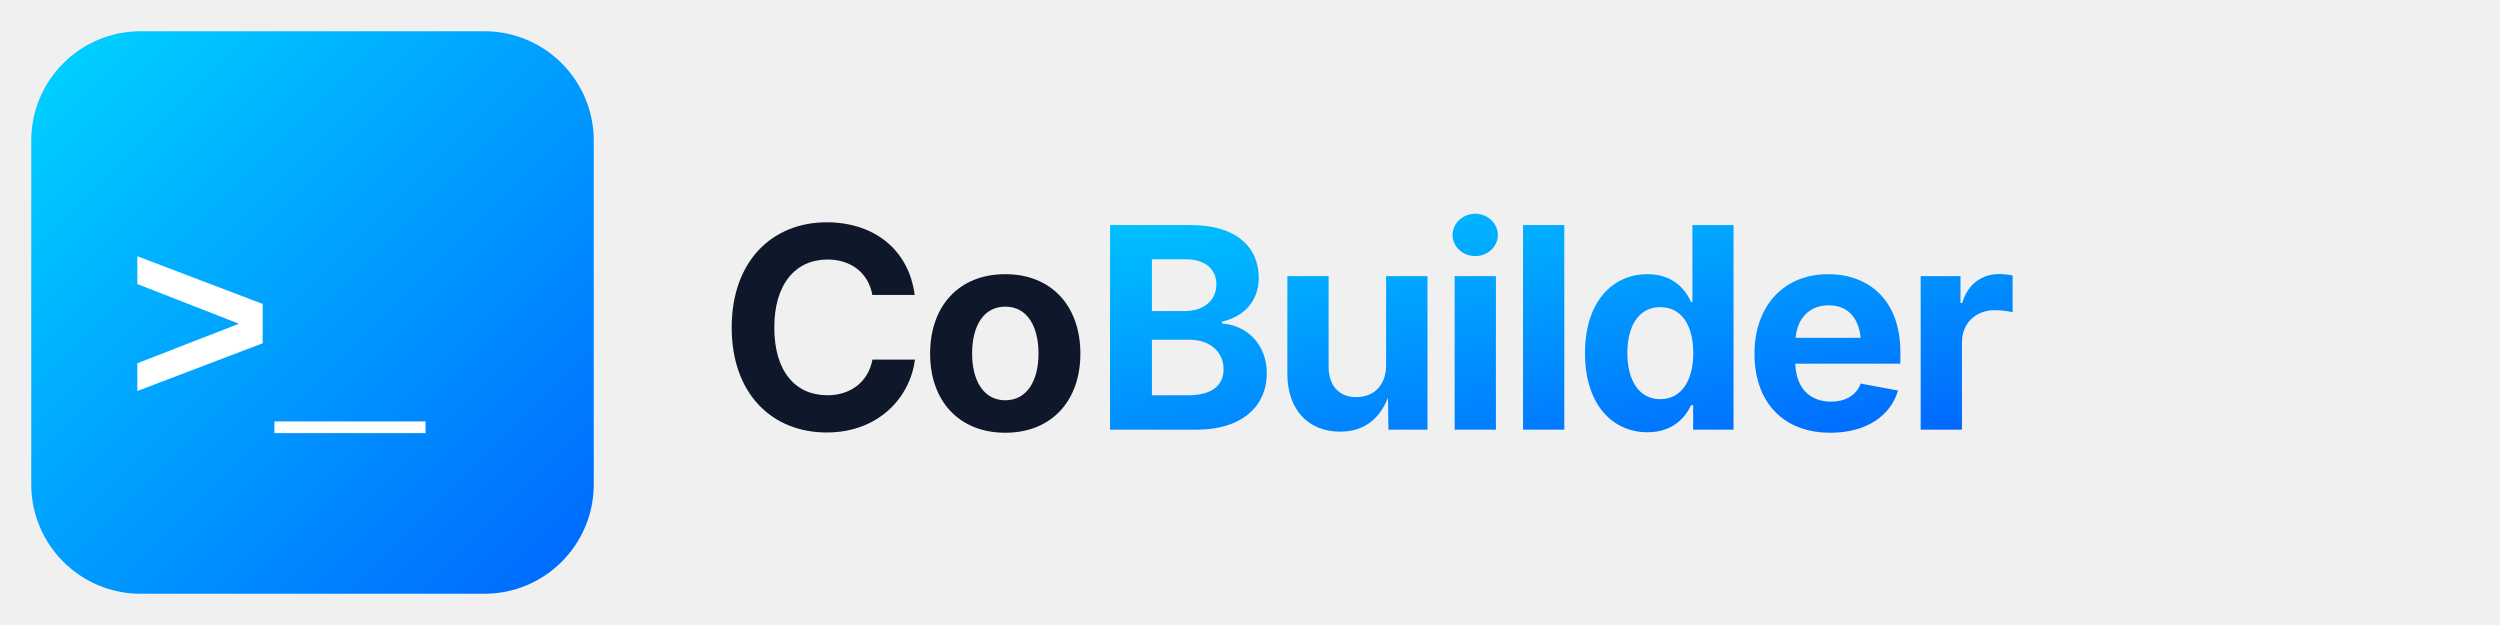
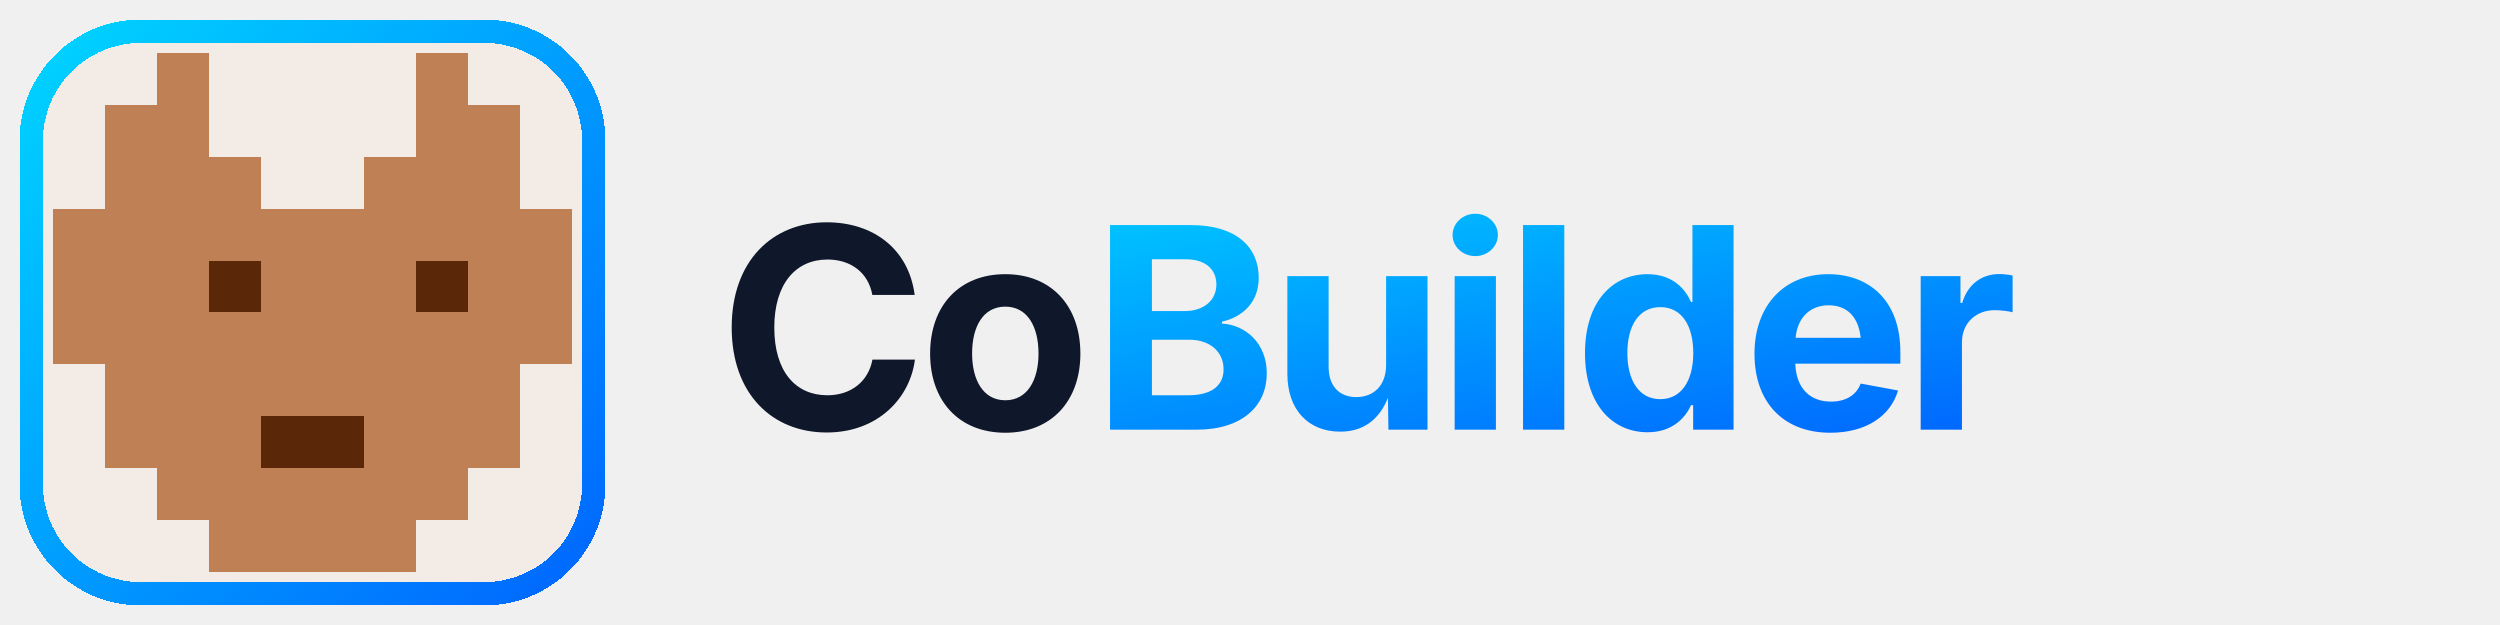
- <svg xmlns="http://www.w3.org/2000/svg" viewBox="0 0 320 80" width="320" height="80">
+ <svg xmlns="http://www.w3.org/2000/svg" viewBox="0 0 320 80" width="320" height="80" shape-rendering="crispEdges">
  <defs>
    <linearGradient id="grad" x1="0%" y1="0%" x2="100%" y2="100%">
      <stop offset="0%" style="stop-color:#00d4ff;stop-opacity:1" />
      <stop offset="100%" style="stop-color:#0066ff;stop-opacity:1" />
    </linearGradient>
+     <clipPath id="icon-clip">
+       <rect x="4" y="4" width="72" height="72" rx="14" ry="14" />
+     </clipPath>
  </defs>
-   <rect x="4" y="4" width="72" height="72" rx="14" ry="14" fill="url(#grad)" />
-   <text x="16" y="52" font-family="monospace, 'Courier New'" font-size="32" font-weight="bold" fill="white">&gt;_</text>
-   <text x="92" y="55" font-family="-apple-system, BlinkMacSystemFont, 'Segoe UI', sans-serif" font-size="36" font-weight="700" fill="#0f172a" letter-spacing="-1">Co<tspan fill="url(#grad)">Builder</tspan>
+   <rect x="4" y="4" width="72" height="72" rx="14" ry="14" fill="#f3ece6" />
+   <rect x="4" y="4" width="72" height="72" rx="14" ry="14" fill="none" stroke="url(#grad)" stroke-width="3" />
+   <g clip-path="url(#icon-clip)">
+     <g transform="translate(4,4) scale(0.2769)">
+       <rect x="58" y="10" width="24" height="24" fill="#c08055" />
+       <rect x="178" y="10" width="24" height="24" fill="#c08055" />
+       <rect x="34" y="34" width="24" height="24" fill="#c08055" />
+       <rect x="58" y="34" width="24" height="24" fill="#c08055" />
+       <rect x="178" y="34" width="24" height="24" fill="#c08055" />
+       <rect x="202" y="34" width="24" height="24" fill="#c08055" />
+       <rect x="34" y="58" width="24" height="24" fill="#c08055" />
+       <rect x="58" y="58" width="24" height="24" fill="#c08055" />
+       <rect x="82" y="58" width="24" height="24" fill="#c08055" />
+       <rect x="154" y="58" width="24" height="24" fill="#c08055" />
+       <rect x="178" y="58" width="24" height="24" fill="#c08055" />
+       <rect x="202" y="58" width="24" height="24" fill="#c08055" />
+       <rect x="10" y="82" width="24" height="24" fill="#c08055" />
+       <rect x="34" y="82" width="24" height="24" fill="#c08055" />
+       <rect x="58" y="82" width="24" height="24" fill="#c08055" />
+       <rect x="82" y="82" width="24" height="24" fill="#c08055" />
+       <rect x="106" y="82" width="24" height="24" fill="#c08055" />
+       <rect x="130" y="82" width="24" height="24" fill="#c08055" />
+       <rect x="154" y="82" width="24" height="24" fill="#c08055" />
+       <rect x="178" y="82" width="24" height="24" fill="#c08055" />
+       <rect x="202" y="82" width="24" height="24" fill="#c08055" />
+       <rect x="226" y="82" width="24" height="24" fill="#c08055" />
+       <rect x="10" y="106" width="24" height="24" fill="#c08055" />
+       <rect x="34" y="106" width="24" height="24" fill="#c08055" />
+       <rect x="58" y="106" width="24" height="24" fill="#c08055" />
+       <rect x="82" y="106" width="24" height="24" fill="#5a2808" />
+       <rect x="106" y="106" width="24" height="24" fill="#c08055" />
+       <rect x="130" y="106" width="24" height="24" fill="#c08055" />
+       <rect x="154" y="106" width="24" height="24" fill="#c08055" />
+       <rect x="178" y="106" width="24" height="24" fill="#5a2808" />
+       <rect x="202" y="106" width="24" height="24" fill="#c08055" />
+       <rect x="226" y="106" width="24" height="24" fill="#c08055" />
+       <rect x="10" y="130" width="24" height="24" fill="#c08055" />
+       <rect x="34" y="130" width="24" height="24" fill="#c08055" />
+       <rect x="58" y="130" width="24" height="24" fill="#c08055" />
+       <rect x="82" y="130" width="24" height="24" fill="#c08055" />
+       <rect x="106" y="130" width="24" height="24" fill="#c08055" />
+       <rect x="130" y="130" width="24" height="24" fill="#c08055" />
+       <rect x="154" y="130" width="24" height="24" fill="#c08055" />
+       <rect x="178" y="130" width="24" height="24" fill="#c08055" />
+       <rect x="202" y="130" width="24" height="24" fill="#c08055" />
+       <rect x="226" y="130" width="24" height="24" fill="#c08055" />
+       <rect x="34" y="154" width="24" height="24" fill="#c08055" />
+       <rect x="58" y="154" width="24" height="24" fill="#c08055" />
+       <rect x="82" y="154" width="24" height="24" fill="#c08055" />
+       <rect x="106" y="154" width="24" height="24" fill="#c08055" />
+       <rect x="130" y="154" width="24" height="24" fill="#c08055" />
+       <rect x="154" y="154" width="24" height="24" fill="#c08055" />
+       <rect x="178" y="154" width="24" height="24" fill="#c08055" />
+       <rect x="202" y="154" width="24" height="24" fill="#c08055" />
+       <rect x="34" y="178" width="24" height="24" fill="#c08055" />
+       <rect x="58" y="178" width="24" height="24" fill="#c08055" />
+       <rect x="82" y="178" width="24" height="24" fill="#c08055" />
+       <rect x="106" y="178" width="24" height="24" fill="#5a2808" />
+       <rect x="130" y="178" width="24" height="24" fill="#5a2808" />
+       <rect x="154" y="178" width="24" height="24" fill="#c08055" />
+       <rect x="178" y="178" width="24" height="24" fill="#c08055" />
+       <rect x="202" y="178" width="24" height="24" fill="#c08055" />
+       <rect x="58" y="202" width="24" height="24" fill="#c08055" />
+       <rect x="82" y="202" width="24" height="24" fill="#c08055" />
+       <rect x="106" y="202" width="24" height="24" fill="#c08055" />
+       <rect x="130" y="202" width="24" height="24" fill="#c08055" />
+       <rect x="154" y="202" width="24" height="24" fill="#c08055" />
+       <rect x="178" y="202" width="24" height="24" fill="#c08055" />
+       <rect x="82" y="226" width="24" height="24" fill="#c08055" />
+       <rect x="106" y="226" width="24" height="24" fill="#c08055" />
+       <rect x="130" y="226" width="24" height="24" fill="#c08055" />
+       <rect x="154" y="226" width="24" height="24" fill="#c08055" />
+     </g>
+   </g>
+   <text x="92" y="55" font-family="-apple-system, BlinkMacSystemFont, 'Segoe UI', sans-serif" font-size="36" font-weight="700" fill="#0f172a" letter-spacing="-1" shape-rendering="auto">Co<tspan fill="url(#grad)">Builder</tspan>
  </text>
</svg>
